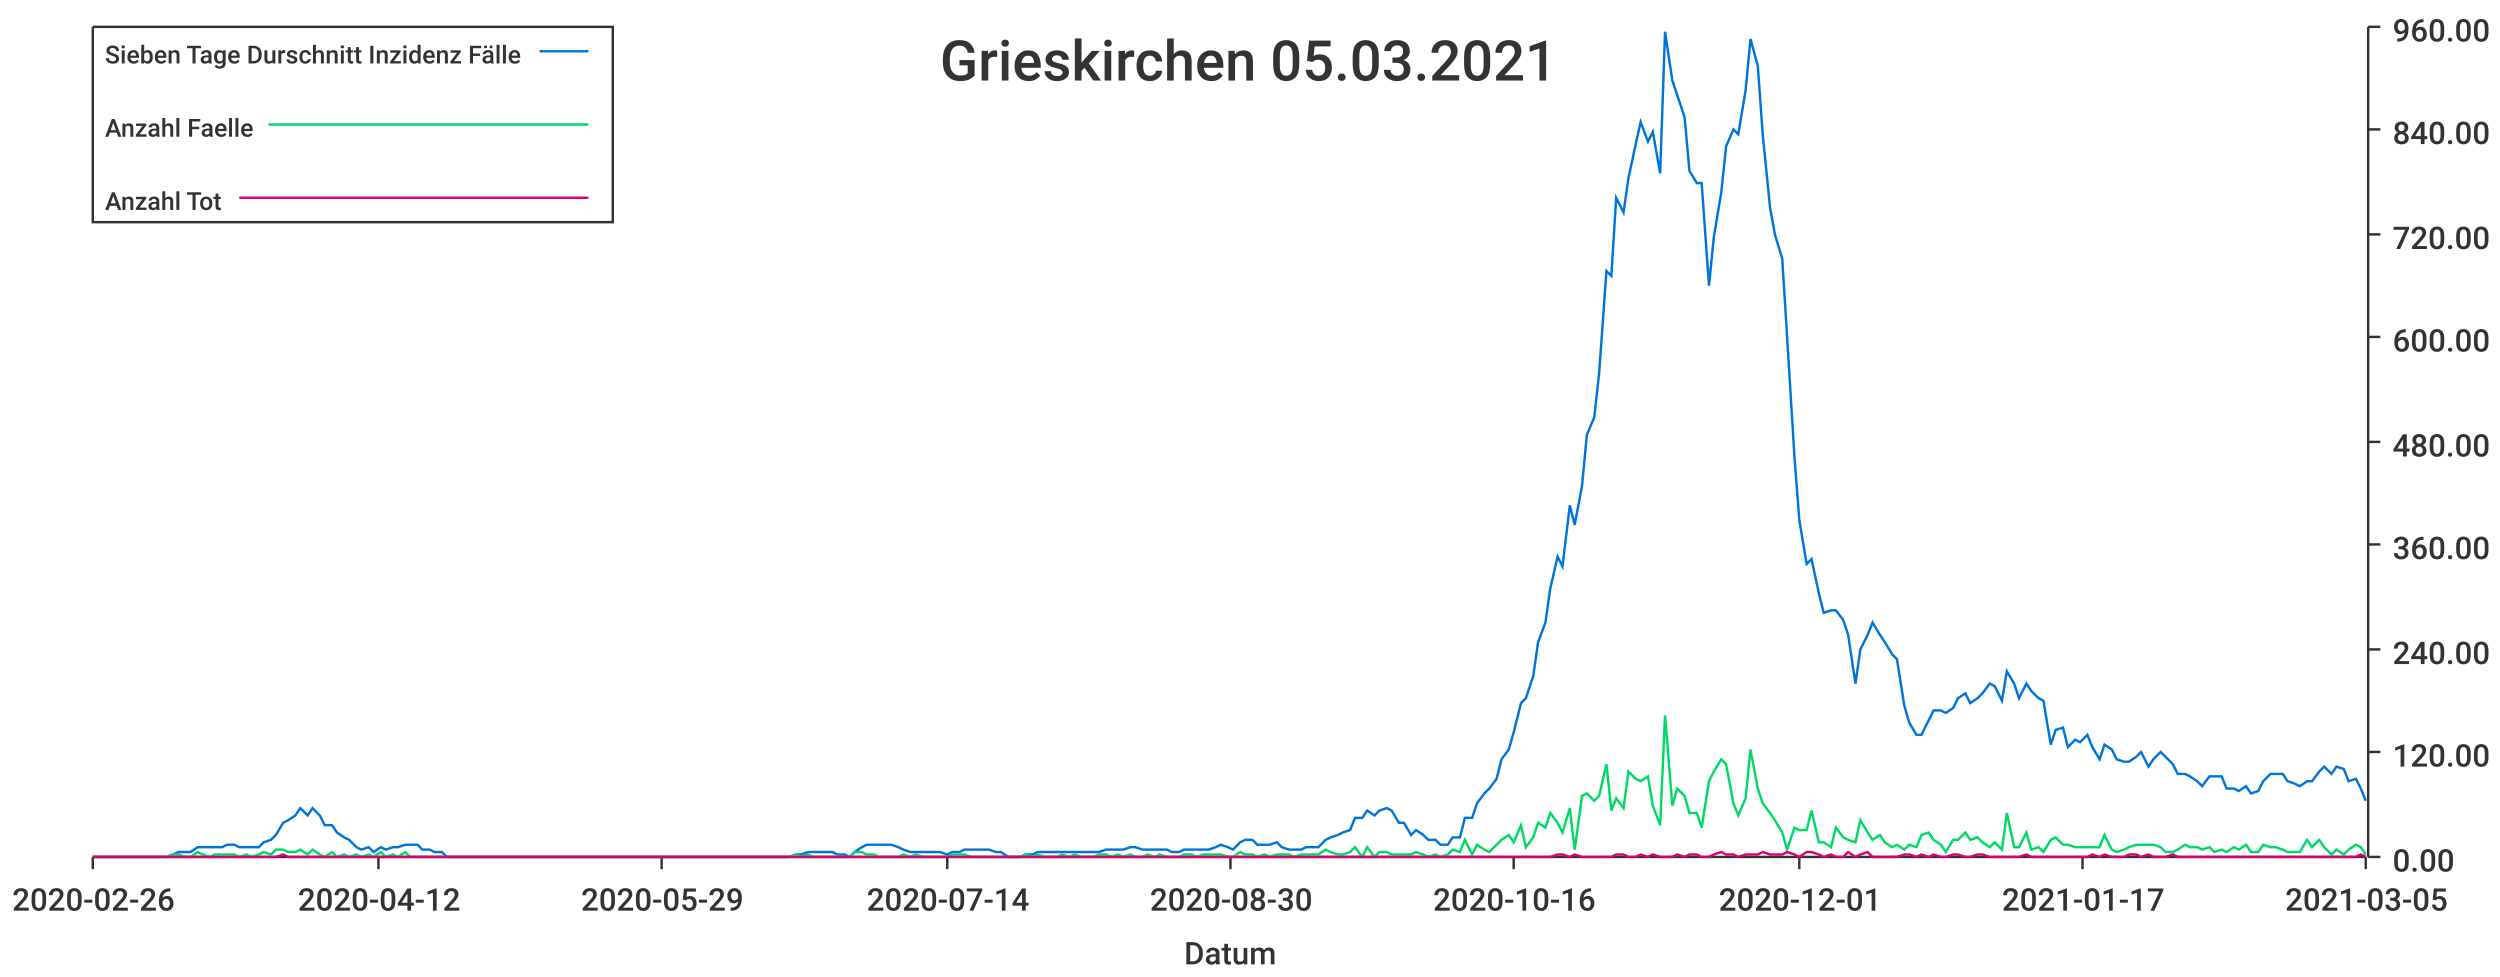
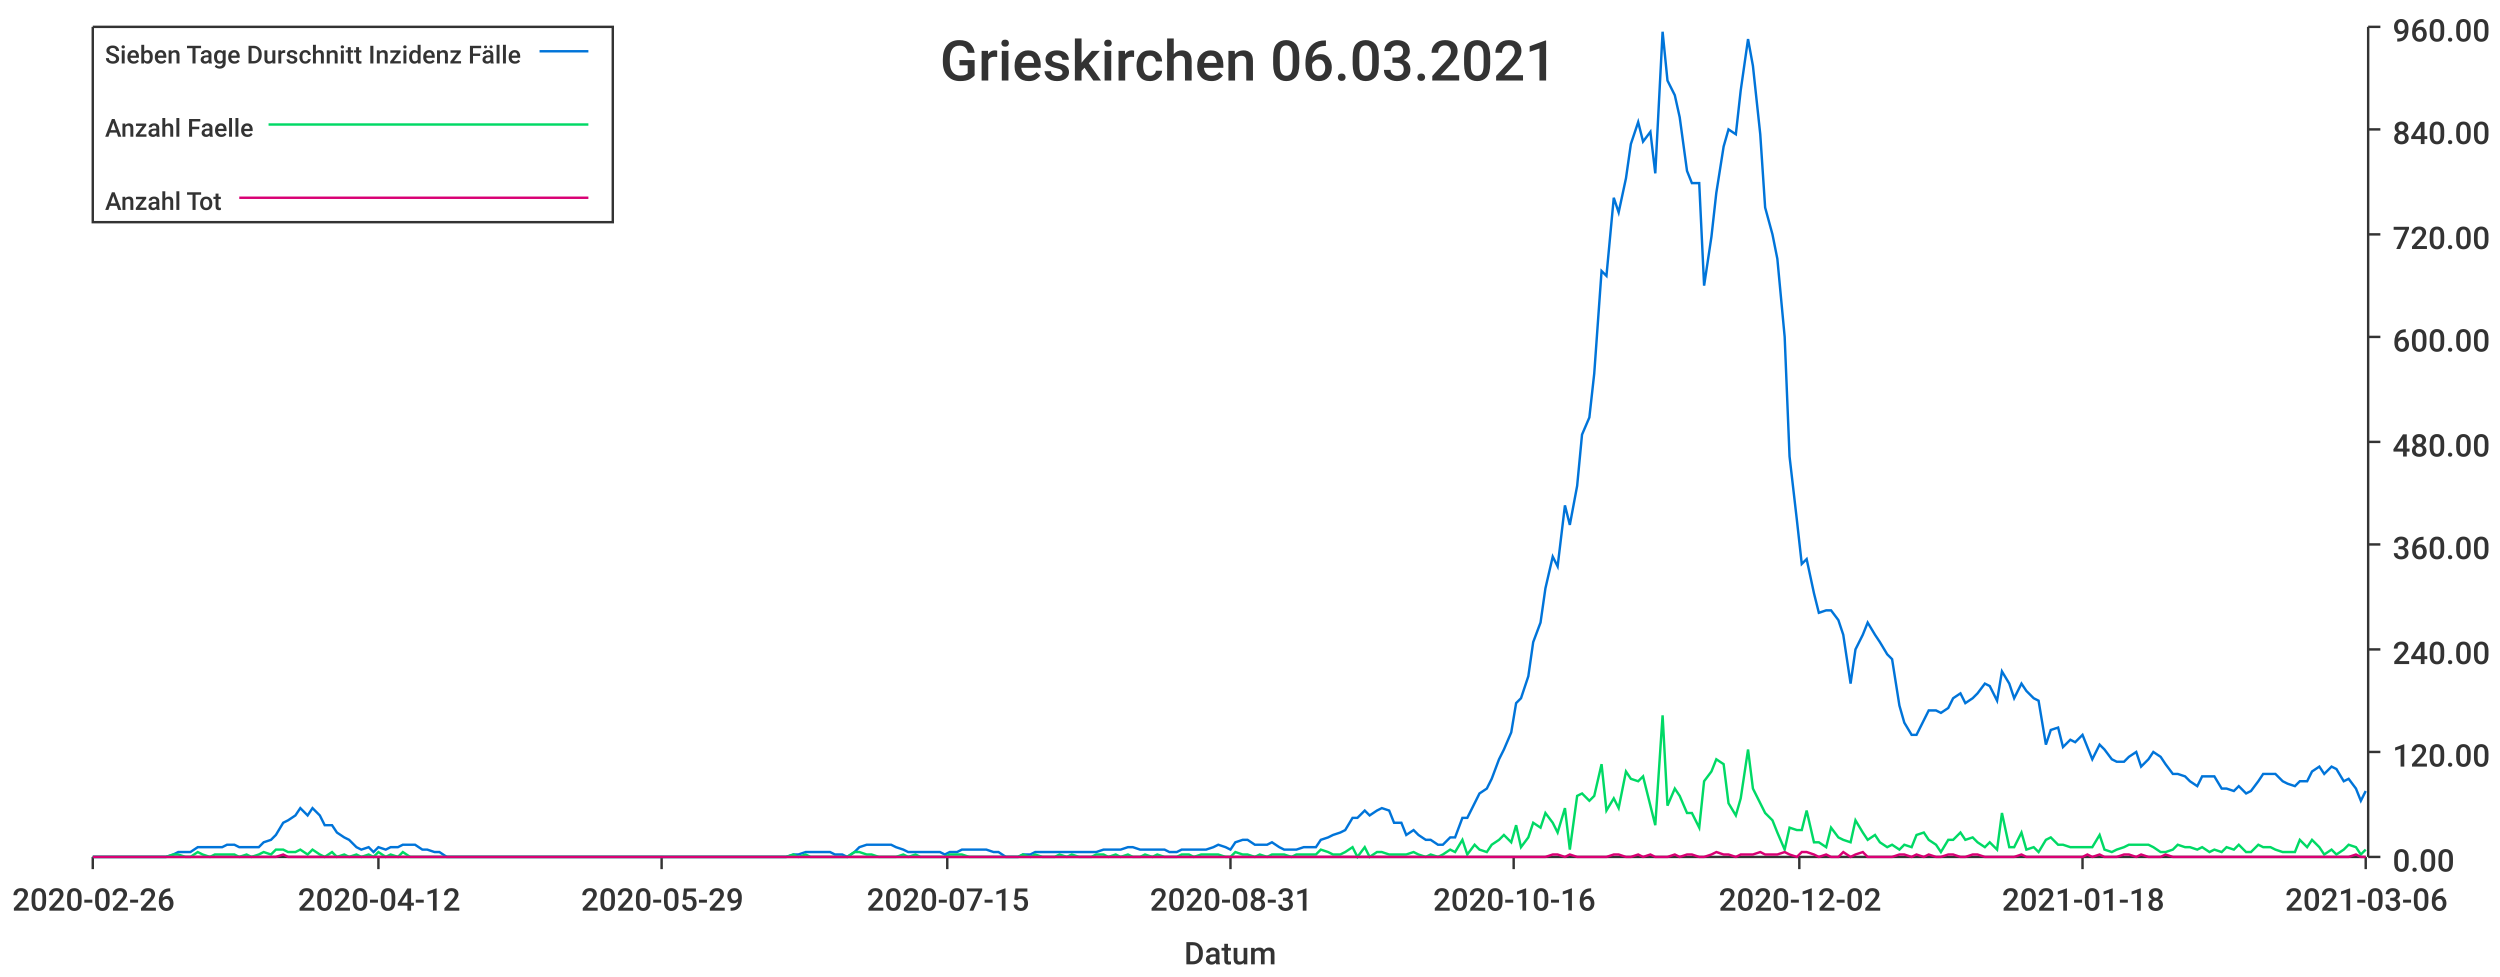
<svg xmlns="http://www.w3.org/2000/svg" width="1024" height="400">\n<path d="M 0 0 L 1024 0 L 1024 400 L 0 400 L 0 0" style="stroke-width:0;stroke:rgba(255,255,255,1.0);fill:rgba(255,255,255,1.0)" />
  <path d="M 38 11 L 969 11 L 969 351 L 38 351 L 38 11" style="stroke-width:0;stroke:rgba(255,255,255,1.0);fill:rgba(255,255,255,1.0)" />
  <path d="M 38 351 L 969 351" style="stroke-width:1;stroke:rgba(51,51,51,1.0);fill:none" />
  <path d="M 38 351 L 38 356" style="stroke-width:1;stroke:rgba(51,51,51,1.0);fill:none" />
  <text x="5" y="373" style="stroke-width:0;stroke:none;fill:rgba(51,51,51,1.0);font-size:12.8px;font-family:'Roboto Medium',sans-serif">2020-02-26</text>
  <path d="M 155 351 L 155 356" style="stroke-width:1;stroke:rgba(51,51,51,1.0);fill:none" />
  <text x="122" y="373" style="stroke-width:0;stroke:none;fill:rgba(51,51,51,1.0);font-size:12.8px;font-family:'Roboto Medium',sans-serif">2020-04-12</text>
  <path d="M 271 351 L 271 356" style="stroke-width:1;stroke:rgba(51,51,51,1.0);fill:none" />
  <text x="238" y="373" style="stroke-width:0;stroke:none;fill:rgba(51,51,51,1.0);font-size:12.8px;font-family:'Roboto Medium',sans-serif">2020-05-29</text>
  <path d="M 388 351 L 388 356" style="stroke-width:1;stroke:rgba(51,51,51,1.0);fill:none" />
-   <text x="355" y="373" style="stroke-width:0;stroke:none;fill:rgba(51,51,51,1.0);font-size:12.8px;font-family:'Roboto Medium',sans-serif">2020-07-14</text>
+   <text x="355" y="373" style="stroke-width:0;stroke:none;fill:rgba(51,51,51,1.0);font-size:12.8px;font-family:'Roboto Medium',sans-serif">2020-07-15</text>
  <path d="M 504 351 L 504 356" style="stroke-width:1;stroke:rgba(51,51,51,1.0);fill:none" />
-   <text x="471" y="373" style="stroke-width:0;stroke:none;fill:rgba(51,51,51,1.0);font-size:12.8px;font-family:'Roboto Medium',sans-serif">2020-08-30</text>
+   <text x="471" y="373" style="stroke-width:0;stroke:none;fill:rgba(51,51,51,1.0);font-size:12.8px;font-family:'Roboto Medium',sans-serif">2020-08-31</text>
  <path d="M 620 351 L 620 356" style="stroke-width:1;stroke:rgba(51,51,51,1.0);fill:none" />
  <text x="587" y="373" style="stroke-width:0;stroke:none;fill:rgba(51,51,51,1.0);font-size:12.8px;font-family:'Roboto Medium',sans-serif">2020-10-16</text>
  <path d="M 737 351 L 737 356" style="stroke-width:1;stroke:rgba(51,51,51,1.0);fill:none" />
-   <text x="704" y="373" style="stroke-width:0;stroke:none;fill:rgba(51,51,51,1.0);font-size:12.8px;font-family:'Roboto Medium',sans-serif">2020-12-01</text>
+   <text x="704" y="373" style="stroke-width:0;stroke:none;fill:rgba(51,51,51,1.0);font-size:12.8px;font-family:'Roboto Medium',sans-serif">2020-12-02</text>
  <path d="M 853 351 L 853 356" style="stroke-width:1;stroke:rgba(51,51,51,1.0);fill:none" />
-   <text x="820" y="373" style="stroke-width:0;stroke:none;fill:rgba(51,51,51,1.0);font-size:12.8px;font-family:'Roboto Medium',sans-serif">2021-01-17</text>
+   <text x="820" y="373" style="stroke-width:0;stroke:none;fill:rgba(51,51,51,1.0);font-size:12.8px;font-family:'Roboto Medium',sans-serif">2021-01-18</text>
  <path d="M 969 351 L 969 356" style="stroke-width:1;stroke:rgba(51,51,51,1.0);fill:none" />
-   <text x="936" y="373" style="stroke-width:0;stroke:none;fill:rgba(51,51,51,1.0);font-size:12.8px;font-family:'Roboto Medium',sans-serif">2021-03-05</text>
+   <text x="936" y="373" style="stroke-width:0;stroke:none;fill:rgba(51,51,51,1.0);font-size:12.8px;font-family:'Roboto Medium',sans-serif">2021-03-06</text>
  <text x="485" y="395" style="stroke-width:0;stroke:none;fill:rgba(51,51,51,1.0);font-size:12.8px;font-family:'Roboto Medium',sans-serif">Datum</text>
  <path d="M 970 351 L 970 11" style="stroke-width:1;stroke:rgba(51,51,51,1.0);fill:none" />
  <path d="M 970 351 L 975 351" style="stroke-width:1;stroke:rgba(51,51,51,1.0);fill:none" />
  <text x="980" y="357" style="stroke-width:0;stroke:none;fill:rgba(51,51,51,1.0);font-size:12.8px;font-family:'Roboto Medium',sans-serif">0.00</text>
  <path d="M 970 308 L 975 308" style="stroke-width:1;stroke:rgba(51,51,51,1.0);fill:none" />
  <text x="980" y="314" style="stroke-width:0;stroke:none;fill:rgba(51,51,51,1.0);font-size:12.8px;font-family:'Roboto Medium',sans-serif">120.00</text>
  <path d="M 970 266 L 975 266" style="stroke-width:1;stroke:rgba(51,51,51,1.0);fill:none" />
  <text x="980" y="272" style="stroke-width:0;stroke:none;fill:rgba(51,51,51,1.0);font-size:12.8px;font-family:'Roboto Medium',sans-serif">240.00</text>
  <path d="M 970 223 L 975 223" style="stroke-width:1;stroke:rgba(51,51,51,1.0);fill:none" />
  <text x="980" y="229" style="stroke-width:0;stroke:none;fill:rgba(51,51,51,1.0);font-size:12.8px;font-family:'Roboto Medium',sans-serif">360.00</text>
  <path d="M 970 181 L 975 181" style="stroke-width:1;stroke:rgba(51,51,51,1.0);fill:none" />
  <text x="980" y="187" style="stroke-width:0;stroke:none;fill:rgba(51,51,51,1.0);font-size:12.8px;font-family:'Roboto Medium',sans-serif">480.00</text>
  <path d="M 970 138 L 975 138" style="stroke-width:1;stroke:rgba(51,51,51,1.0);fill:none" />
  <text x="980" y="144" style="stroke-width:0;stroke:none;fill:rgba(51,51,51,1.0);font-size:12.8px;font-family:'Roboto Medium',sans-serif">600.00</text>
  <path d="M 970 96 L 975 96" style="stroke-width:1;stroke:rgba(51,51,51,1.0);fill:none" />
  <text x="980" y="102" style="stroke-width:0;stroke:none;fill:rgba(51,51,51,1.0);font-size:12.8px;font-family:'Roboto Medium',sans-serif">720.00</text>
  <path d="M 970 53 L 975 53" style="stroke-width:1;stroke:rgba(51,51,51,1.0);fill:none" />
  <text x="980" y="59" style="stroke-width:0;stroke:none;fill:rgba(51,51,51,1.0);font-size:12.8px;font-family:'Roboto Medium',sans-serif">840.00</text>
  <path d="M 970 11 L 975 11" style="stroke-width:1;stroke:rgba(51,51,51,1.0);fill:none" />
  <text x="980" y="17" style="stroke-width:0;stroke:none;fill:rgba(51,51,51,1.0);font-size:12.8px;font-family:'Roboto Medium',sans-serif">960.00</text>
-   <path d="M 38 351 L 41 351 L 43 351 L 46 351 L 48 351 L 51 351 L 53 351 L 56 351 L 58 351 L 61 351 L 63 351 L 66 351 L 68 351 L 71 350 L 73 349 L 76 349 L 78 349 L 81 347 L 83 347 L 86 347 L 88 347 L 91 347 L 93 346 L 96 346 L 98 347 L 101 347 L 103 347 L 106 347 L 108 345 L 111 344 L 113 342 L 116 337 L 118 336 L 121 334 L 123 331 L 126 334 L 128 331 L 131 334 L 133 338 L 136 338 L 138 341 L 141 343 L 143 344 L 146 347 L 148 348 L 151 347 L 153 349 L 156 347 L 158 348 L 161 347 L 163 347 L 166 346 L 168 346 L 171 346 L 173 348 L 176 348 L 178 349 L 181 349 L 183 351 L 186 351 L 188 351 L 191 351 L 193 351 L 196 351 L 198 351 L 201 351 L 203 351 L 206 351 L 208 351 L 211 351 L 213 351 L 216 351 L 218 351 L 221 351 L 223 351 L 226 351 L 228 351 L 231 351 L 233 351 L 236 351 L 238 351 L 241 351 L 243 351 L 246 351 L 248 351 L 251 351 L 253 351 L 256 351 L 258 351 L 261 351 L 263 351 L 266 351 L 268 351 L 271 351 L 273 351 L 276 351 L 278 351 L 281 351 L 283 351 L 286 351 L 288 351 L 291 351 L 293 351 L 296 351 L 298 351 L 301 351 L 303 351 L 306 351 L 308 351 L 311 351 L 313 351 L 316 351 L 318 351 L 321 351 L 323 351 L 326 350 L 328 350 L 331 349 L 333 349 L 336 349 L 338 349 L 341 349 L 343 350 L 346 350 L 348 351 L 350 349 L 353 347 L 355 346 L 358 346 L 360 346 L 363 346 L 365 346 L 368 347 L 370 348 L 373 349 L 375 349 L 378 349 L 380 349 L 383 349 L 385 349 L 388 350 L 390 349 L 393 349 L 395 348 L 398 348 L 400 348 L 403 348 L 405 348 L 408 349 L 410 349 L 413 351 L 415 351 L 418 351 L 420 350 L 423 350 L 425 349 L 428 349 L 430 349 L 433 349 L 435 349 L 438 349 L 440 349 L 443 349 L 445 349 L 448 349 L 450 349 L 453 348 L 455 348 L 458 348 L 460 348 L 463 347 L 465 347 L 468 348 L 470 348 L 473 348 L 475 348 L 478 348 L 480 349 L 483 349 L 485 348 L 488 348 L 490 348 L 493 348 L 495 348 L 498 347 L 500 346 L 503 347 L 505 348 L 508 345 L 510 344 L 513 344 L 515 346 L 518 346 L 520 346 L 523 345 L 525 347 L 528 348 L 530 348 L 533 348 L 535 347 L 538 347 L 540 347 L 543 344 L 545 343 L 548 342 L 550 341 L 553 340 L 555 335 L 558 335 L 560 332 L 563 334 L 565 332 L 568 331 L 570 332 L 573 337 L 575 337 L 578 342 L 580 340 L 583 342 L 585 344 L 588 344 L 590 346 L 593 346 L 595 343 L 598 343 L 600 335 L 603 335 L 605 329 L 608 325 L 610 323 L 613 319 L 615 311 L 618 307 L 620 300 L 623 288 L 625 286 L 628 277 L 630 263 L 633 255 L 635 241 L 638 228 L 640 232 L 643 207 L 645 215 L 648 199 L 650 178 L 653 171 L 655 153 L 658 111 L 660 113 L 662 81 L 665 87 L 667 73 L 670 59 L 672 50 L 675 58 L 677 54 L 680 71 L 682 13 L 685 33 L 687 39 L 690 48 L 692 70 L 695 75 L 697 75 L 700 117 L 702 97 L 705 79 L 707 60 L 710 53 L 712 55 L 715 37 L 717 16 L 720 27 L 722 55 L 725 85 L 727 96 L 730 106 L 732 138 L 735 187 L 737 213 L 740 231 L 742 229 L 745 243 L 747 251 L 750 250 L 752 250 L 755 254 L 757 260 L 760 280 L 762 266 L 765 260 L 767 255 L 770 260 L 772 263 L 775 268 L 777 270 L 780 289 L 782 296 L 785 301 L 787 301 L 790 295 L 792 291 L 795 291 L 797 292 L 800 290 L 802 286 L 805 284 L 807 288 L 810 286 L 812 284 L 815 280 L 817 281 L 820 287 L 822 275 L 825 280 L 827 286 L 830 280 L 832 283 L 835 286 L 837 287 L 840 305 L 842 299 L 845 298 L 847 306 L 850 303 L 852 304 L 855 301 L 857 306 L 860 311 L 862 305 L 865 307 L 867 311 L 870 312 L 872 312 L 875 310 L 877 308 L 880 314 L 882 311 L 885 308 L 887 310 L 890 313 L 892 317 L 895 317 L 897 318 L 900 320 L 902 322 L 905 318 L 907 318 L 910 318 L 912 323 L 915 323 L 917 324 L 920 322 L 922 325 L 925 324 L 927 320 L 930 317 L 932 317 L 935 317 L 937 320 L 940 321 L 942 322 L 945 320 L 947 320 L 950 316 L 952 314 L 955 317 L 957 314 L 960 315 L 962 320 L 965 319 L 967 323 L 969 328" style="stroke-width:1;stroke:rgba(0,116,217,1.0);fill:none" />
-   <path d="M 38 351 L 41 351 L 43 351 L 46 351 L 48 351 L 51 351 L 53 351 L 56 351 L 58 351 L 61 351 L 63 351 L 66 351 L 68 351 L 71 350 L 73 350 L 76 351 L 78 351 L 81 349 L 83 350 L 86 351 L 88 350 L 91 350 L 93 350 L 96 350 L 98 351 L 101 350 L 103 351 L 106 350 L 108 349 L 111 350 L 113 348 L 116 348 L 118 349 L 121 349 L 123 348 L 126 350 L 128 348 L 131 350 L 133 351 L 136 349 L 138 351 L 141 350 L 143 351 L 146 350 L 148 351 L 151 350 L 153 351 L 156 349 L 158 351 L 161 350 L 163 351 L 166 349 L 168 351 L 171 351 L 173 351 L 176 351 L 178 351 L 181 351 L 183 351 L 186 351 L 188 351 L 191 351 L 193 351 L 196 351 L 198 351 L 201 351 L 203 351 L 206 351 L 208 351 L 211 351 L 213 351 L 216 351 L 218 351 L 221 351 L 223 351 L 226 351 L 228 351 L 231 351 L 233 351 L 236 351 L 238 351 L 241 351 L 243 351 L 246 351 L 248 351 L 251 351 L 253 351 L 256 351 L 258 351 L 261 351 L 263 351 L 266 351 L 268 351 L 271 351 L 273 351 L 276 351 L 278 351 L 281 351 L 283 351 L 286 351 L 288 351 L 291 351 L 293 351 L 296 351 L 298 351 L 301 351 L 303 351 L 306 351 L 308 351 L 311 351 L 313 351 L 316 351 L 318 351 L 321 351 L 323 351 L 326 350 L 328 351 L 331 350 L 333 351 L 336 351 L 338 351 L 341 351 L 343 351 L 346 351 L 348 351 L 350 349 L 353 349 L 355 350 L 358 350 L 360 351 L 363 351 L 365 351 L 368 351 L 370 350 L 373 351 L 375 350 L 378 351 L 380 351 L 383 351 L 385 351 L 388 351 L 390 350 L 393 350 L 395 350 L 398 351 L 400 351 L 403 351 L 405 351 L 408 351 L 410 351 L 413 351 L 415 351 L 418 351 L 420 350 L 423 351 L 425 350 L 428 351 L 430 351 L 433 351 L 435 350 L 438 351 L 440 350 L 443 351 L 445 351 L 448 351 L 450 350 L 453 350 L 455 351 L 458 350 L 460 351 L 463 350 L 465 351 L 468 351 L 470 350 L 473 351 L 475 350 L 478 351 L 480 351 L 483 351 L 485 350 L 488 350 L 490 351 L 493 350 L 495 350 L 498 350 L 500 350 L 503 351 L 505 351 L 508 349 L 510 350 L 513 350 L 515 351 L 518 350 L 520 351 L 523 350 L 525 350 L 528 350 L 530 351 L 533 350 L 535 350 L 538 350 L 540 350 L 543 348 L 545 349 L 548 350 L 550 350 L 553 349 L 555 347 L 558 351 L 560 347 L 563 351 L 565 349 L 568 349 L 570 350 L 573 350 L 575 350 L 578 350 L 580 349 L 583 350 L 585 351 L 588 350 L 590 351 L 593 350 L 595 348 L 598 349 L 600 344 L 603 350 L 605 346 L 608 348 L 610 349 L 613 346 L 615 344 L 618 342 L 620 345 L 623 338 L 625 347 L 628 343 L 630 337 L 633 339 L 635 333 L 638 337 L 640 341 L 643 331 L 645 348 L 648 326 L 650 325 L 653 328 L 655 326 L 658 313 L 660 332 L 662 327 L 665 331 L 667 316 L 670 319 L 672 320 L 675 318 L 677 330 L 680 338 L 682 293 L 685 330 L 687 323 L 690 326 L 692 333 L 695 333 L 697 339 L 700 320 L 702 316 L 705 311 L 707 313 L 710 329 L 712 334 L 715 327 L 717 307 L 720 323 L 722 329 L 725 333 L 727 336 L 730 341 L 732 348 L 735 339 L 737 340 L 740 340 L 742 332 L 745 345 L 747 345 L 750 347 L 752 339 L 755 343 L 757 344 L 760 345 L 762 336 L 765 341 L 767 344 L 770 342 L 772 345 L 775 347 L 777 346 L 780 348 L 782 346 L 785 347 L 787 342 L 790 341 L 792 344 L 795 346 L 797 349 L 800 344 L 802 344 L 805 341 L 807 344 L 810 343 L 812 345 L 815 347 L 817 345 L 820 348 L 822 333 L 825 347 L 827 347 L 830 341 L 832 348 L 835 347 L 837 349 L 840 344 L 842 343 L 845 346 L 847 346 L 850 347 L 852 347 L 855 347 L 857 347 L 860 347 L 862 342 L 865 348 L 867 349 L 870 348 L 872 347 L 875 346 L 877 346 L 880 346 L 882 346 L 885 347 L 887 349 L 890 349 L 892 348 L 895 346 L 897 347 L 900 347 L 902 348 L 905 347 L 907 349 L 910 348 L 912 349 L 915 347 L 917 348 L 920 346 L 922 349 L 925 349 L 927 346 L 930 347 L 932 347 L 935 348 L 937 349 L 940 349 L 942 349 L 945 344 L 947 347 L 950 344 L 952 347 L 955 350 L 957 348 L 960 350 L 962 348 L 965 346 L 967 347 L 969 350" style="stroke-width:1;stroke:rgba(0,217,101,1.0);fill:none" />
-   <path d="M 38 351 L 41 351 L 43 351 L 46 351 L 48 351 L 51 351 L 53 351 L 56 351 L 58 351 L 61 351 L 63 351 L 66 351 L 68 351 L 71 351 L 73 351 L 76 351 L 78 351 L 81 351 L 83 351 L 86 351 L 88 351 L 91 351 L 93 351 L 96 351 L 98 351 L 101 351 L 103 351 L 106 351 L 108 351 L 111 351 L 113 351 L 116 350 L 118 351 L 121 351 L 123 351 L 126 351 L 128 351 L 131 351 L 133 351 L 136 351 L 138 351 L 141 351 L 143 351 L 146 351 L 148 351 L 151 351 L 153 351 L 156 351 L 158 351 L 161 351 L 163 351 L 166 351 L 168 351 L 171 351 L 173 351 L 176 351 L 178 351 L 181 351 L 183 351 L 186 351 L 188 351 L 191 351 L 193 351 L 196 351 L 198 351 L 201 351 L 203 351 L 206 351 L 208 351 L 211 351 L 213 351 L 216 351 L 218 351 L 221 351 L 223 351 L 226 351 L 228 351 L 231 351 L 233 351 L 236 351 L 238 351 L 241 351 L 243 351 L 246 351 L 248 351 L 251 351 L 253 351 L 256 351 L 258 351 L 261 351 L 263 351 L 266 351 L 268 351 L 271 351 L 273 351 L 276 351 L 278 351 L 281 351 L 283 351 L 286 351 L 288 351 L 291 351 L 293 351 L 296 351 L 298 351 L 301 351 L 303 351 L 306 351 L 308 351 L 311 351 L 313 351 L 316 351 L 318 351 L 321 351 L 323 351 L 326 351 L 328 351 L 331 351 L 333 351 L 336 351 L 338 351 L 341 351 L 343 351 L 346 351 L 348 351 L 350 351 L 353 351 L 355 351 L 358 351 L 360 351 L 363 351 L 365 351 L 368 351 L 370 351 L 373 351 L 375 351 L 378 351 L 380 351 L 383 351 L 385 351 L 388 351 L 390 351 L 393 351 L 395 351 L 398 351 L 400 351 L 403 351 L 405 351 L 408 351 L 410 351 L 413 351 L 415 351 L 418 351 L 420 351 L 423 351 L 425 351 L 428 351 L 430 351 L 433 351 L 435 351 L 438 351 L 440 351 L 443 351 L 445 351 L 448 351 L 450 351 L 453 351 L 455 351 L 458 351 L 460 351 L 463 351 L 465 351 L 468 351 L 470 351 L 473 351 L 475 351 L 478 351 L 480 351 L 483 351 L 485 351 L 488 351 L 490 351 L 493 351 L 495 351 L 498 351 L 500 351 L 503 351 L 505 351 L 508 351 L 510 351 L 513 351 L 515 351 L 518 351 L 520 351 L 523 351 L 525 351 L 528 351 L 530 351 L 533 351 L 535 351 L 538 351 L 540 351 L 543 351 L 545 351 L 548 351 L 550 351 L 553 351 L 555 351 L 558 351 L 560 351 L 563 351 L 565 351 L 568 351 L 570 351 L 573 351 L 575 351 L 578 351 L 580 351 L 583 351 L 585 351 L 588 351 L 590 351 L 593 351 L 595 351 L 598 351 L 600 351 L 603 351 L 605 351 L 608 351 L 610 351 L 613 351 L 615 351 L 618 351 L 620 351 L 623 351 L 625 351 L 628 351 L 630 351 L 633 351 L 635 351 L 638 350 L 640 350 L 643 351 L 645 350 L 648 351 L 650 351 L 653 351 L 655 351 L 658 351 L 660 351 L 662 350 L 665 350 L 667 351 L 670 351 L 672 350 L 675 351 L 677 350 L 680 351 L 682 351 L 685 351 L 687 350 L 690 351 L 692 350 L 695 350 L 697 351 L 700 351 L 702 350 L 705 349 L 707 350 L 710 350 L 712 351 L 715 350 L 717 350 L 720 350 L 722 349 L 725 350 L 727 350 L 730 350 L 732 349 L 735 350 L 737 351 L 740 349 L 742 349 L 745 350 L 747 351 L 750 350 L 752 351 L 755 351 L 757 349 L 760 351 L 762 350 L 765 349 L 767 351 L 770 351 L 772 351 L 775 351 L 777 351 L 780 350 L 782 350 L 785 351 L 787 350 L 790 351 L 792 350 L 795 351 L 797 351 L 800 350 L 802 350 L 805 351 L 807 351 L 810 350 L 812 350 L 815 351 L 817 351 L 820 351 L 822 351 L 825 351 L 827 351 L 830 350 L 832 351 L 835 351 L 837 351 L 840 351 L 842 351 L 845 351 L 847 351 L 850 351 L 852 351 L 855 351 L 857 350 L 860 351 L 862 350 L 865 351 L 867 351 L 870 351 L 872 350 L 875 350 L 877 351 L 880 350 L 882 351 L 885 351 L 887 351 L 890 350 L 892 351 L 895 351 L 897 351 L 900 351 L 902 351 L 905 351 L 907 351 L 910 351 L 912 351 L 915 351 L 917 351 L 920 351 L 922 351 L 925 351 L 927 351 L 930 351 L 932 351 L 935 351 L 937 351 L 940 351 L 942 351 L 945 351 L 947 351 L 950 351 L 952 351 L 955 351 L 957 351 L 960 351 L 962 351 L 965 351 L 967 350 L 969 351" style="stroke-width:1;stroke:rgba(217,0,116,1.0);fill:none" />
-   <text x="385" y="33" style="stroke-width:0;stroke:none;fill:rgba(51,51,51,1.0);font-size:23.0px;font-family:'Roboto Medium',sans-serif">Grieskirchen 05.03.2021</text>
+   <path d="M 38 351 L 41 351 L 43 351 L 46 351 L 48 351 L 51 351 L 53 351 L 56 351 L 58 351 L 61 351 L 63 351 L 66 351 L 68 351 L 71 350 L 73 349 L 76 349 L 78 349 L 81 347 L 83 347 L 86 347 L 88 347 L 91 347 L 93 346 L 96 346 L 98 347 L 101 347 L 103 347 L 106 347 L 108 345 L 111 344 L 113 342 L 116 337 L 118 336 L 121 334 L 123 331 L 126 334 L 128 331 L 131 334 L 133 338 L 136 338 L 138 341 L 141 343 L 143 344 L 146 347 L 148 348 L 151 347 L 153 349 L 155 347 L 158 348 L 160 347 L 163 347 L 165 346 L 168 346 L 170 346 L 173 348 L 175 348 L 178 349 L 180 349 L 183 351 L 185 351 L 188 351 L 190 351 L 193 351 L 195 351 L 198 351 L 200 351 L 203 351 L 205 351 L 208 351 L 210 351 L 213 351 L 215 351 L 218 351 L 220 351 L 223 351 L 225 351 L 228 351 L 230 351 L 233 351 L 235 351 L 238 351 L 240 351 L 243 351 L 245 351 L 248 351 L 250 351 L 253 351 L 255 351 L 258 351 L 260 351 L 263 351 L 265 351 L 268 351 L 270 351 L 272 351 L 275 351 L 277 351 L 280 351 L 282 351 L 285 351 L 287 351 L 290 351 L 292 351 L 295 351 L 297 351 L 300 351 L 302 351 L 305 351 L 307 351 L 310 351 L 312 351 L 315 351 L 317 351 L 320 351 L 322 351 L 325 350 L 327 350 L 330 349 L 332 349 L 335 349 L 337 349 L 340 349 L 342 350 L 345 350 L 347 351 L 350 349 L 352 347 L 355 346 L 357 346 L 360 346 L 362 346 L 365 346 L 367 347 L 370 348 L 372 349 L 375 349 L 377 349 L 380 349 L 382 349 L 385 349 L 387 350 L 389 349 L 392 349 L 394 348 L 397 348 L 399 348 L 402 348 L 404 348 L 407 349 L 409 349 L 412 351 L 414 351 L 417 351 L 419 350 L 422 350 L 424 349 L 427 349 L 429 349 L 432 349 L 434 349 L 437 349 L 439 349 L 442 349 L 444 349 L 447 349 L 449 349 L 452 348 L 454 348 L 457 348 L 459 348 L 462 347 L 464 347 L 467 348 L 469 348 L 472 348 L 474 348 L 477 348 L 479 349 L 482 349 L 484 348 L 487 348 L 489 348 L 492 348 L 494 348 L 497 347 L 499 346 L 502 347 L 504 348 L 506 345 L 509 344 L 511 344 L 514 346 L 516 346 L 519 346 L 521 345 L 524 347 L 526 348 L 529 348 L 531 348 L 534 347 L 536 347 L 539 347 L 541 344 L 544 343 L 546 342 L 549 341 L 551 340 L 554 335 L 556 335 L 559 332 L 561 334 L 564 332 L 566 331 L 569 332 L 571 337 L 574 337 L 576 342 L 579 340 L 581 342 L 584 344 L 586 344 L 589 346 L 591 346 L 594 343 L 596 343 L 599 335 L 601 335 L 604 329 L 606 325 L 609 323 L 611 319 L 614 311 L 616 307 L 619 300 L 621 288 L 623 286 L 626 277 L 628 263 L 631 255 L 633 241 L 636 228 L 638 232 L 641 207 L 643 215 L 646 199 L 648 178 L 651 171 L 653 153 L 656 111 L 658 113 L 661 81 L 663 87 L 666 73 L 668 59 L 671 50 L 673 58 L 676 54 L 678 71 L 681 13 L 683 33 L 686 39 L 688 48 L 691 70 L 693 75 L 696 75 L 698 117 L 701 97 L 703 79 L 706 60 L 708 53 L 711 55 L 713 37 L 716 16 L 718 27 L 721 55 L 723 85 L 726 96 L 728 106 L 731 138 L 733 187 L 736 213 L 738 231 L 740 229 L 743 243 L 745 251 L 748 250 L 750 250 L 753 254 L 755 260 L 758 280 L 760 266 L 763 260 L 765 255 L 768 260 L 770 263 L 773 268 L 775 270 L 778 289 L 780 296 L 783 301 L 785 301 L 788 295 L 790 291 L 793 291 L 795 292 L 798 290 L 800 286 L 803 284 L 805 288 L 808 286 L 810 284 L 813 280 L 815 281 L 818 287 L 820 275 L 823 280 L 825 286 L 828 280 L 830 283 L 833 286 L 835 287 L 838 305 L 840 299 L 843 298 L 845 306 L 848 303 L 850 304 L 853 301 L 855 306 L 857 311 L 860 305 L 862 307 L 865 311 L 867 312 L 870 312 L 872 310 L 875 308 L 877 314 L 880 311 L 882 308 L 885 310 L 887 313 L 890 317 L 892 317 L 895 318 L 897 320 L 900 322 L 902 318 L 905 318 L 907 318 L 910 323 L 912 323 L 915 324 L 917 322 L 920 325 L 922 324 L 925 320 L 927 317 L 930 317 L 932 317 L 935 320 L 937 321 L 940 322 L 942 320 L 945 320 L 947 316 L 950 314 L 952 317 L 955 314 L 957 315 L 960 320 L 962 319 L 965 323 L 967 328 L 969 324" style="stroke-width:1;stroke:rgba(0,116,217,1.0);fill:none" />
+   <path d="M 38 351 L 41 351 L 43 351 L 46 351 L 48 351 L 51 351 L 53 351 L 56 351 L 58 351 L 61 351 L 63 351 L 66 351 L 68 351 L 71 350 L 73 350 L 76 351 L 78 351 L 81 349 L 83 350 L 86 351 L 88 350 L 91 350 L 93 350 L 96 350 L 98 351 L 101 350 L 103 351 L 106 350 L 108 349 L 111 350 L 113 348 L 116 348 L 118 349 L 121 349 L 123 348 L 126 350 L 128 348 L 131 350 L 133 351 L 136 349 L 138 351 L 141 350 L 143 351 L 146 350 L 148 351 L 151 350 L 153 351 L 155 349 L 158 351 L 160 350 L 163 351 L 165 349 L 168 351 L 170 351 L 173 351 L 175 351 L 178 351 L 180 351 L 183 351 L 185 351 L 188 351 L 190 351 L 193 351 L 195 351 L 198 351 L 200 351 L 203 351 L 205 351 L 208 351 L 210 351 L 213 351 L 215 351 L 218 351 L 220 351 L 223 351 L 225 351 L 228 351 L 230 351 L 233 351 L 235 351 L 238 351 L 240 351 L 243 351 L 245 351 L 248 351 L 250 351 L 253 351 L 255 351 L 258 351 L 260 351 L 263 351 L 265 351 L 268 351 L 270 351 L 272 351 L 275 351 L 277 351 L 280 351 L 282 351 L 285 351 L 287 351 L 290 351 L 292 351 L 295 351 L 297 351 L 300 351 L 302 351 L 305 351 L 307 351 L 310 351 L 312 351 L 315 351 L 317 351 L 320 351 L 322 351 L 325 350 L 327 351 L 330 350 L 332 351 L 335 351 L 337 351 L 340 351 L 342 351 L 345 351 L 347 351 L 350 349 L 352 349 L 355 350 L 357 350 L 360 351 L 362 351 L 365 351 L 367 351 L 370 350 L 372 351 L 375 350 L 377 351 L 380 351 L 382 351 L 385 351 L 387 351 L 389 350 L 392 350 L 394 350 L 397 351 L 399 351 L 402 351 L 404 351 L 407 351 L 409 351 L 412 351 L 414 351 L 417 351 L 419 350 L 422 351 L 424 350 L 427 351 L 429 351 L 432 351 L 434 350 L 437 351 L 439 350 L 442 351 L 444 351 L 447 351 L 449 350 L 452 350 L 454 351 L 457 350 L 459 351 L 462 350 L 464 351 L 467 351 L 469 350 L 472 351 L 474 350 L 477 351 L 479 351 L 482 351 L 484 350 L 487 350 L 489 351 L 492 350 L 494 350 L 497 350 L 499 350 L 502 351 L 504 351 L 506 349 L 509 350 L 511 350 L 514 351 L 516 350 L 519 351 L 521 350 L 524 350 L 526 350 L 529 351 L 531 350 L 534 350 L 536 350 L 539 350 L 541 348 L 544 349 L 546 350 L 549 350 L 551 349 L 554 347 L 556 351 L 559 347 L 561 351 L 564 349 L 566 349 L 569 350 L 571 350 L 574 350 L 576 350 L 579 349 L 581 350 L 584 351 L 586 350 L 589 351 L 591 350 L 594 348 L 596 349 L 599 344 L 601 350 L 604 346 L 606 348 L 609 349 L 611 346 L 614 344 L 616 342 L 619 345 L 621 338 L 623 347 L 626 343 L 628 337 L 631 339 L 633 333 L 636 337 L 638 341 L 641 331 L 643 348 L 646 326 L 648 325 L 651 328 L 653 326 L 656 313 L 658 332 L 661 327 L 663 331 L 666 316 L 668 319 L 671 320 L 673 318 L 676 330 L 678 338 L 681 293 L 683 330 L 686 323 L 688 326 L 691 333 L 693 333 L 696 339 L 698 320 L 701 316 L 703 311 L 706 313 L 708 329 L 711 334 L 713 327 L 716 307 L 718 323 L 721 329 L 723 333 L 726 336 L 728 341 L 731 348 L 733 339 L 736 340 L 738 340 L 740 332 L 743 345 L 745 345 L 748 347 L 750 339 L 753 343 L 755 344 L 758 345 L 760 336 L 763 341 L 765 344 L 768 342 L 770 345 L 773 347 L 775 346 L 778 348 L 780 346 L 783 347 L 785 342 L 788 341 L 790 344 L 793 346 L 795 349 L 798 344 L 800 344 L 803 341 L 805 344 L 808 343 L 810 345 L 813 347 L 815 345 L 818 348 L 820 333 L 823 347 L 825 347 L 828 341 L 830 348 L 833 347 L 835 349 L 838 344 L 840 343 L 843 346 L 845 346 L 848 347 L 850 347 L 853 347 L 855 347 L 857 347 L 860 342 L 862 348 L 865 349 L 867 348 L 870 347 L 872 346 L 875 346 L 877 346 L 880 346 L 882 347 L 885 349 L 887 349 L 890 348 L 892 346 L 895 347 L 897 347 L 900 348 L 902 347 L 905 349 L 907 348 L 910 349 L 912 347 L 915 348 L 917 346 L 920 349 L 922 349 L 925 346 L 927 347 L 930 347 L 932 348 L 935 349 L 937 349 L 940 349 L 942 344 L 945 347 L 947 344 L 950 347 L 952 350 L 955 348 L 957 350 L 960 348 L 962 346 L 965 347 L 967 350 L 969 348" style="stroke-width:1;stroke:rgba(0,217,101,1.0);fill:none" />
+   <path d="M 38 351 L 41 351 L 43 351 L 46 351 L 48 351 L 51 351 L 53 351 L 56 351 L 58 351 L 61 351 L 63 351 L 66 351 L 68 351 L 71 351 L 73 351 L 76 351 L 78 351 L 81 351 L 83 351 L 86 351 L 88 351 L 91 351 L 93 351 L 96 351 L 98 351 L 101 351 L 103 351 L 106 351 L 108 351 L 111 351 L 113 351 L 116 350 L 118 351 L 121 351 L 123 351 L 126 351 L 128 351 L 131 351 L 133 351 L 136 351 L 138 351 L 141 351 L 143 351 L 146 351 L 148 351 L 151 351 L 153 351 L 155 351 L 158 351 L 160 351 L 163 351 L 165 351 L 168 351 L 170 351 L 173 351 L 175 351 L 178 351 L 180 351 L 183 351 L 185 351 L 188 351 L 190 351 L 193 351 L 195 351 L 198 351 L 200 351 L 203 351 L 205 351 L 208 351 L 210 351 L 213 351 L 215 351 L 218 351 L 220 351 L 223 351 L 225 351 L 228 351 L 230 351 L 233 351 L 235 351 L 238 351 L 240 351 L 243 351 L 245 351 L 248 351 L 250 351 L 253 351 L 255 351 L 258 351 L 260 351 L 263 351 L 265 351 L 268 351 L 270 351 L 272 351 L 275 351 L 277 351 L 280 351 L 282 351 L 285 351 L 287 351 L 290 351 L 292 351 L 295 351 L 297 351 L 300 351 L 302 351 L 305 351 L 307 351 L 310 351 L 312 351 L 315 351 L 317 351 L 320 351 L 322 351 L 325 351 L 327 351 L 330 351 L 332 351 L 335 351 L 337 351 L 340 351 L 342 351 L 345 351 L 347 351 L 350 351 L 352 351 L 355 351 L 357 351 L 360 351 L 362 351 L 365 351 L 367 351 L 370 351 L 372 351 L 375 351 L 377 351 L 380 351 L 382 351 L 385 351 L 387 351 L 389 351 L 392 351 L 394 351 L 397 351 L 399 351 L 402 351 L 404 351 L 407 351 L 409 351 L 412 351 L 414 351 L 417 351 L 419 351 L 422 351 L 424 351 L 427 351 L 429 351 L 432 351 L 434 351 L 437 351 L 439 351 L 442 351 L 444 351 L 447 351 L 449 351 L 452 351 L 454 351 L 457 351 L 459 351 L 462 351 L 464 351 L 467 351 L 469 351 L 472 351 L 474 351 L 477 351 L 479 351 L 482 351 L 484 351 L 487 351 L 489 351 L 492 351 L 494 351 L 497 351 L 499 351 L 502 351 L 504 351 L 506 351 L 509 351 L 511 351 L 514 351 L 516 351 L 519 351 L 521 351 L 524 351 L 526 351 L 529 351 L 531 351 L 534 351 L 536 351 L 539 351 L 541 351 L 544 351 L 546 351 L 549 351 L 551 351 L 554 351 L 556 351 L 559 351 L 561 351 L 564 351 L 566 351 L 569 351 L 571 351 L 574 351 L 576 351 L 579 351 L 581 351 L 584 351 L 586 351 L 589 351 L 591 351 L 594 351 L 596 351 L 599 351 L 601 351 L 604 351 L 606 351 L 609 351 L 611 351 L 614 351 L 616 351 L 619 351 L 621 351 L 623 351 L 626 351 L 628 351 L 631 351 L 633 351 L 636 350 L 638 350 L 641 351 L 643 350 L 646 351 L 648 351 L 651 351 L 653 351 L 656 351 L 658 351 L 661 350 L 663 350 L 666 351 L 668 351 L 671 350 L 673 351 L 676 350 L 678 351 L 681 351 L 683 351 L 686 350 L 688 351 L 691 350 L 693 350 L 696 351 L 698 351 L 701 350 L 703 349 L 706 350 L 708 350 L 711 351 L 713 350 L 716 350 L 718 350 L 721 349 L 723 350 L 726 350 L 728 350 L 731 349 L 733 350 L 736 351 L 738 349 L 740 349 L 743 350 L 745 351 L 748 350 L 750 351 L 753 351 L 755 349 L 758 351 L 760 350 L 763 349 L 765 351 L 768 351 L 770 351 L 773 351 L 775 351 L 778 350 L 780 350 L 783 351 L 785 350 L 788 351 L 790 350 L 793 351 L 795 351 L 798 350 L 800 350 L 803 351 L 805 351 L 808 350 L 810 350 L 813 351 L 815 351 L 818 351 L 820 351 L 823 351 L 825 351 L 828 350 L 830 351 L 833 351 L 835 351 L 838 351 L 840 351 L 843 351 L 845 351 L 848 351 L 850 351 L 853 351 L 855 350 L 857 351 L 860 350 L 862 351 L 865 351 L 867 351 L 870 350 L 872 350 L 875 351 L 877 350 L 880 351 L 882 351 L 885 351 L 887 350 L 890 351 L 892 351 L 895 351 L 897 351 L 900 351 L 902 351 L 905 351 L 907 351 L 910 351 L 912 351 L 915 351 L 917 351 L 920 351 L 922 351 L 925 351 L 927 351 L 930 351 L 932 351 L 935 351 L 937 351 L 940 351 L 942 351 L 945 351 L 947 351 L 950 351 L 952 351 L 955 351 L 957 351 L 960 351 L 962 351 L 965 350 L 967 351 L 969 351" style="stroke-width:1;stroke:rgba(217,0,116,1.0);fill:none" />
+   <text x="385" y="33" style="stroke-width:0;stroke:none;fill:rgba(51,51,51,1.0);font-size:23.0px;font-family:'Roboto Medium',sans-serif">Grieskirchen 06.03.2021</text>
  <path d="M 38 11 L 251 11 L 251 91 L 38 91 L 38 11" style="stroke-width:1;stroke:rgba(51,51,51,1.0);fill:rgba(255,255,255,1.0)" />
  <text x="43" y="26" style="stroke-width:0;stroke:none;fill:rgba(51,51,51,1.0);font-size:10.2px;font-family:'Roboto Medium',sans-serif">Sieben Tage Durschnitt Inzidenz Fälle</text>
  <path d="M 221 21 L 241 21" style="stroke-width:1;stroke:rgba(0,116,217,1.0);fill:none" />
  <text x="43" y="56" style="stroke-width:0;stroke:none;fill:rgba(51,51,51,1.0);font-size:10.2px;font-family:'Roboto Medium',sans-serif">Anzahl Faelle</text>
  <path d="M 110 51 L 241 51" style="stroke-width:1;stroke:rgba(0,217,101,1.0);fill:none" />
  <text x="43" y="86" style="stroke-width:0;stroke:none;fill:rgba(51,51,51,1.0);font-size:10.2px;font-family:'Roboto Medium',sans-serif">Anzahl Tot</text>
  <path d="M 98 81 L 241 81" style="stroke-width:1;stroke:rgba(217,0,116,1.0);fill:none" />
</svg>
